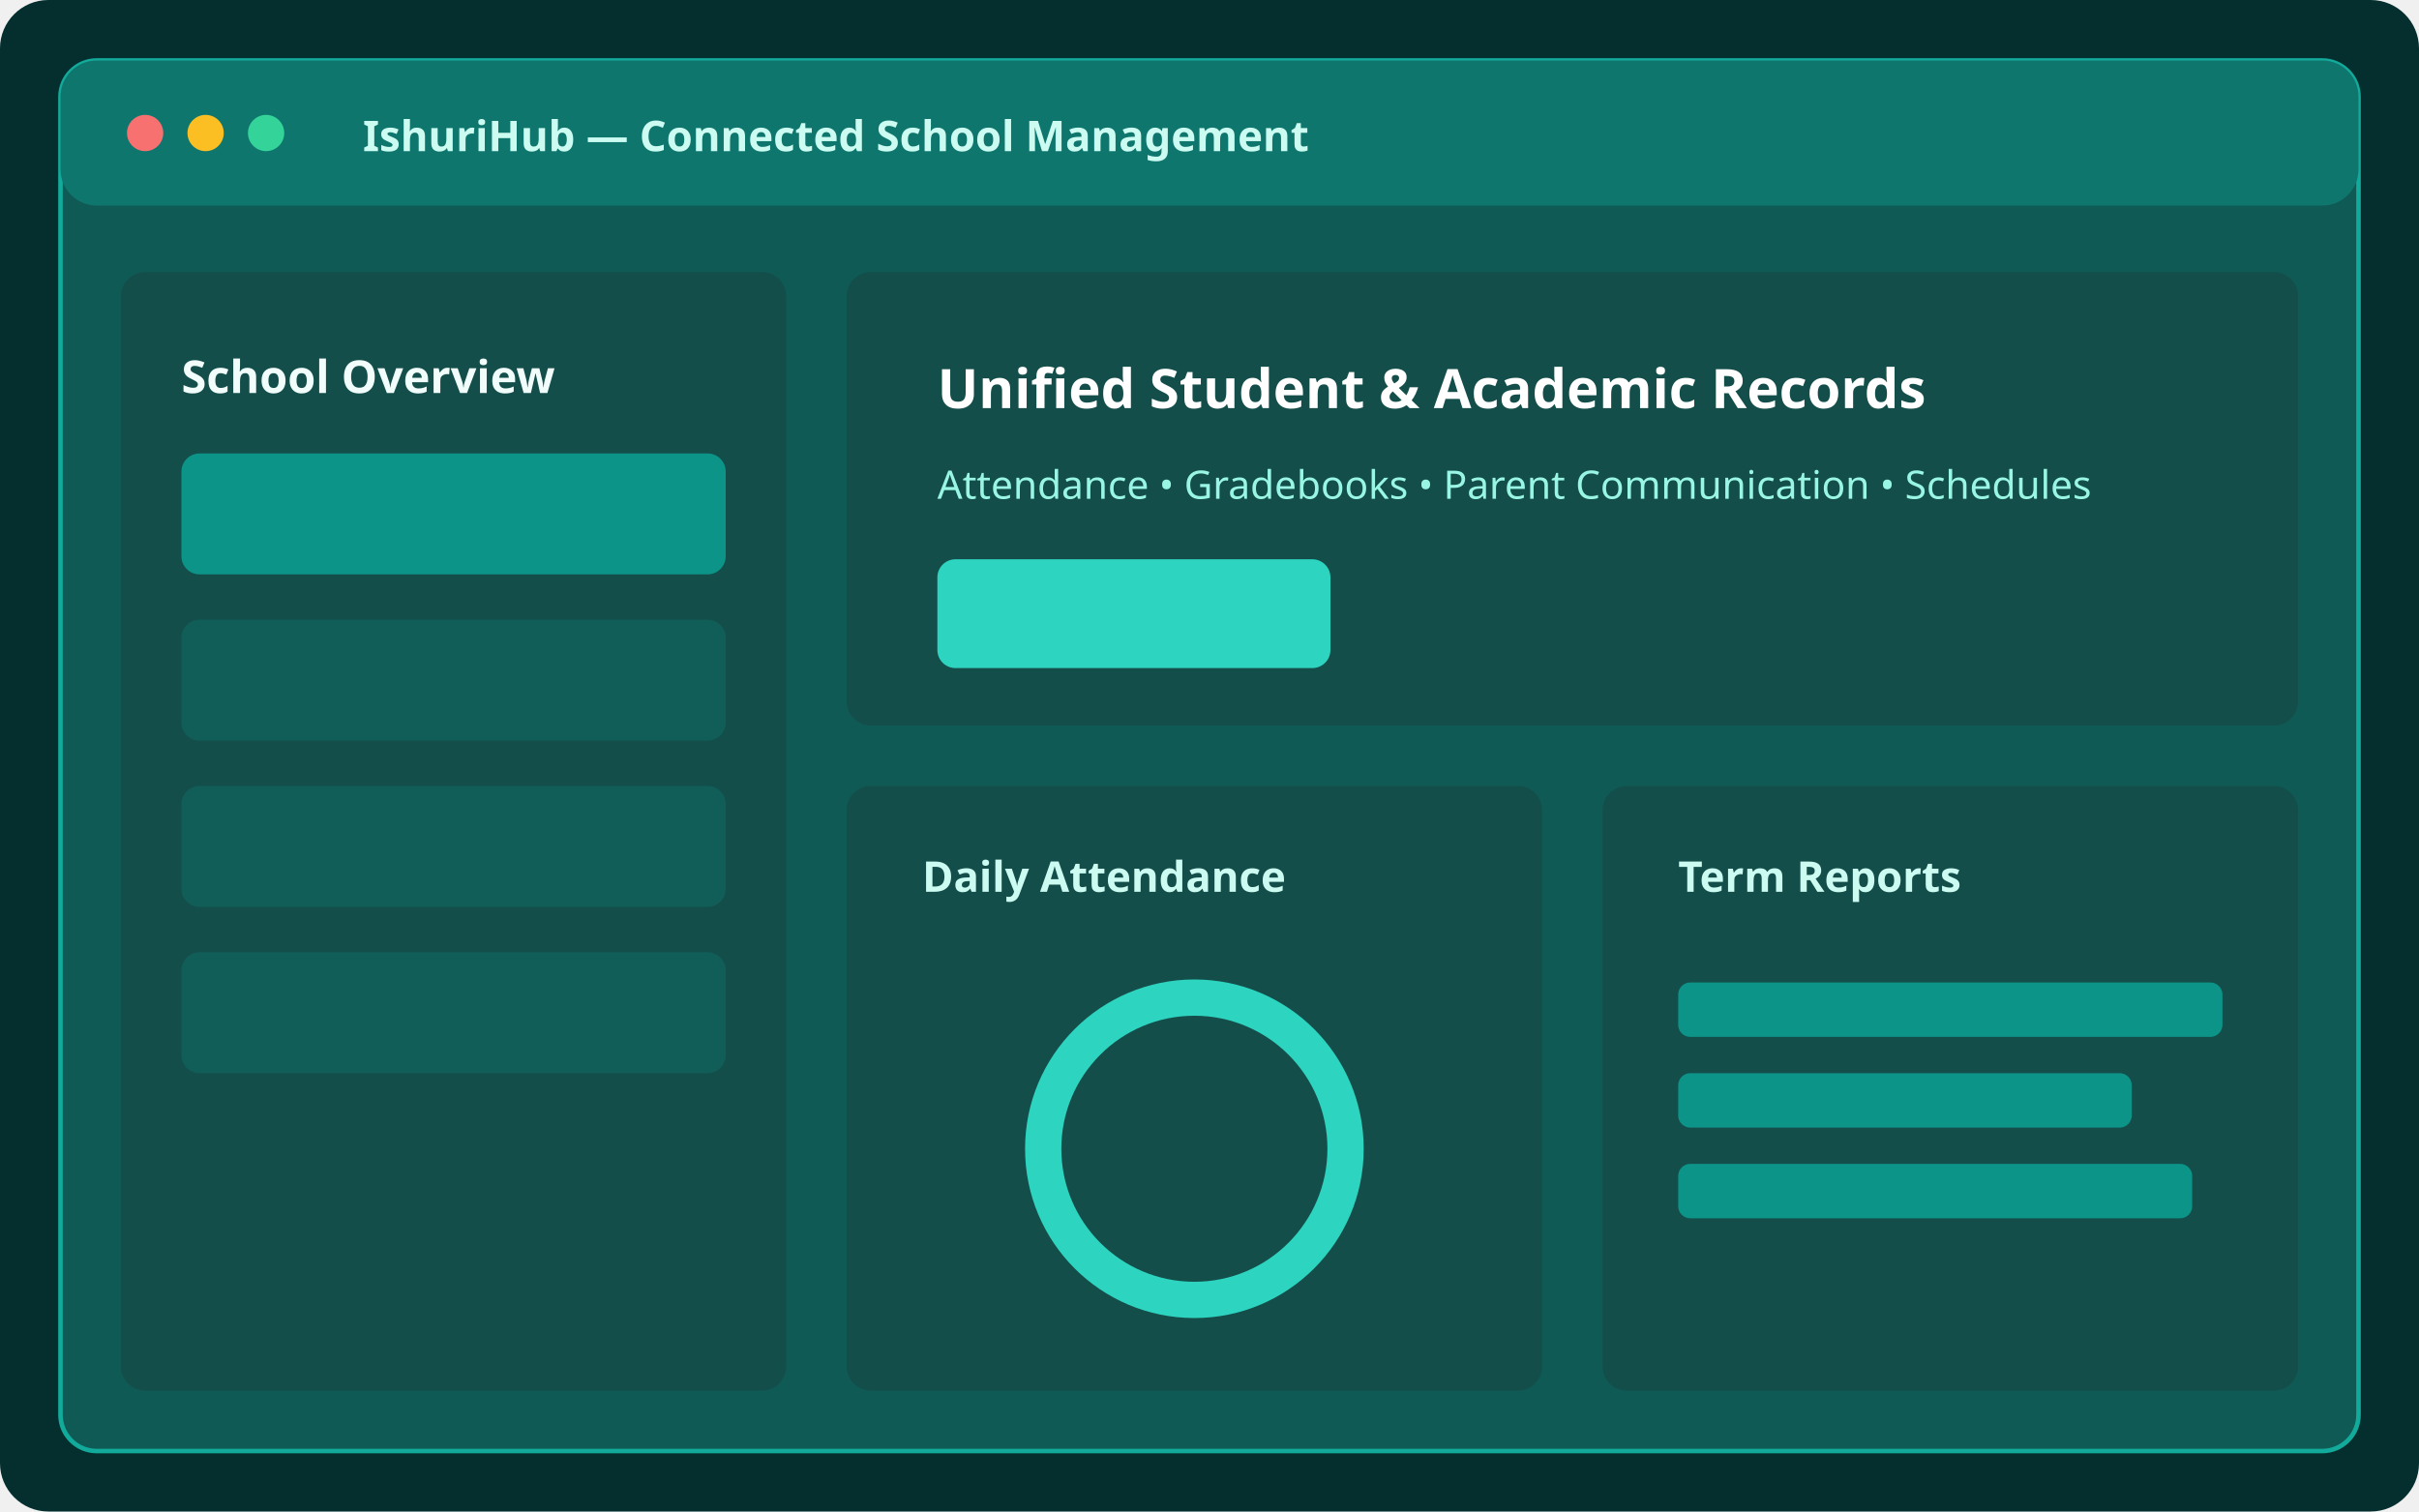
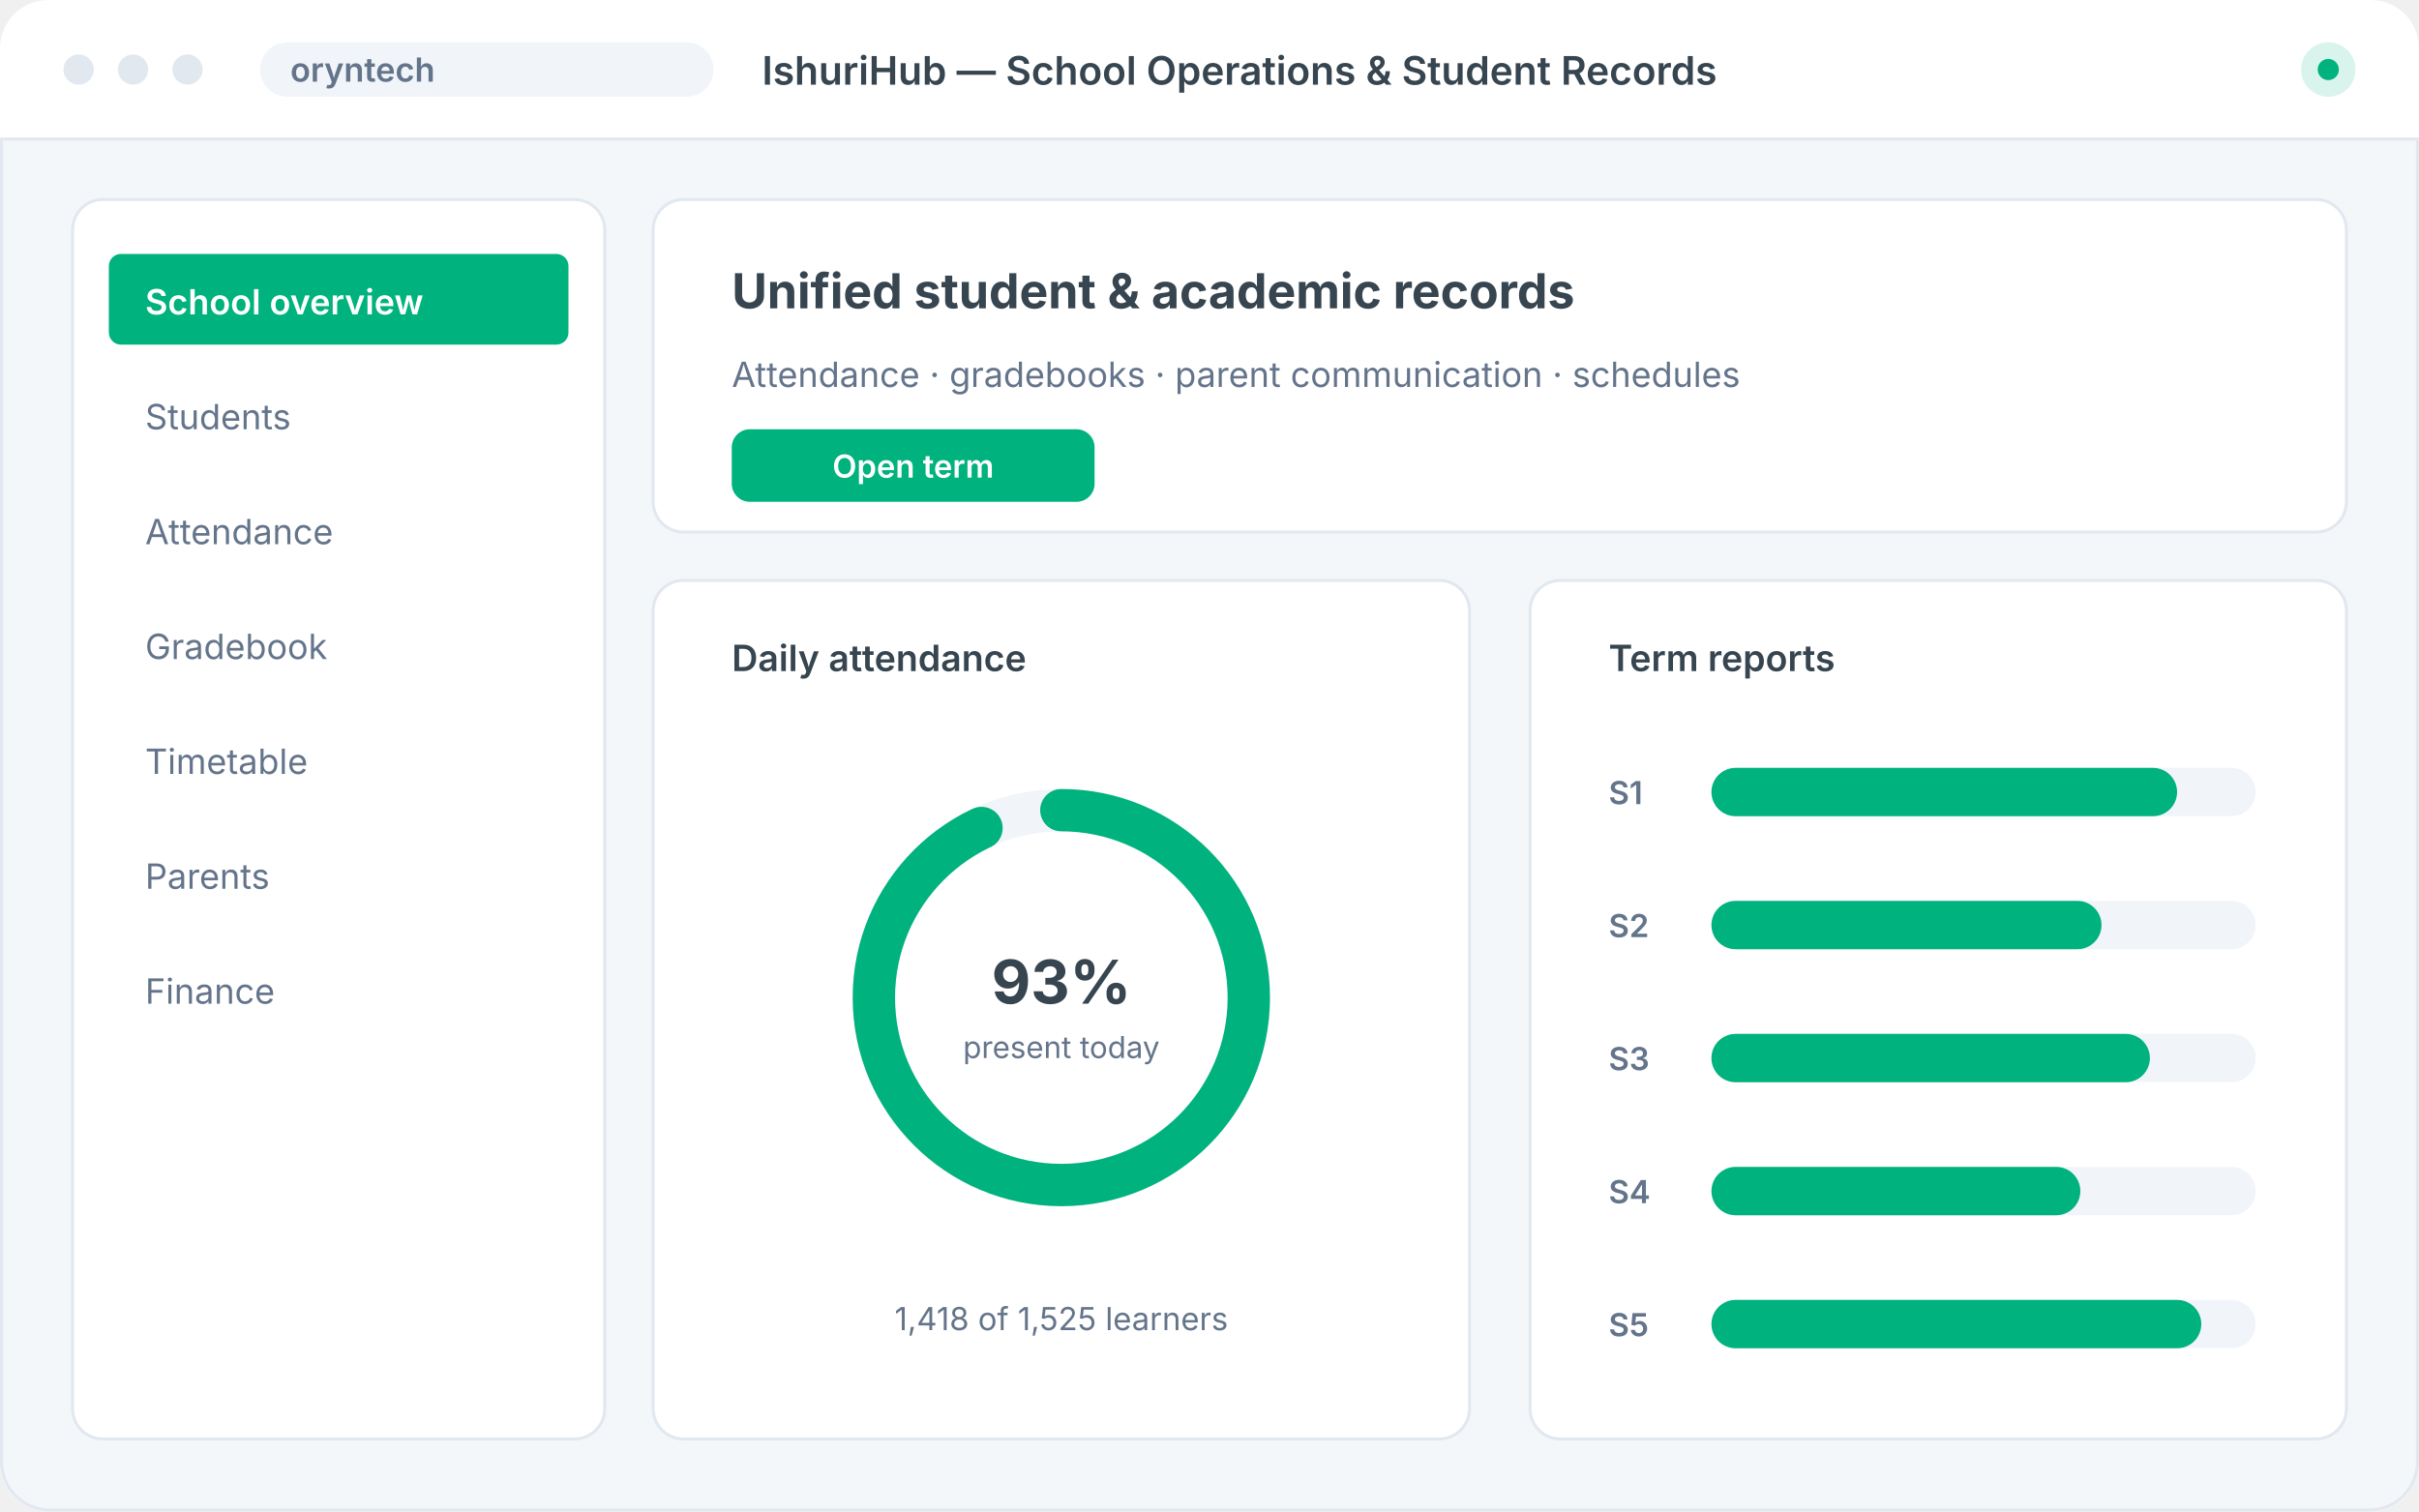
- <svg xmlns="http://www.w3.org/2000/svg" viewBox="0 0 800 500" fill="none">
-   <rect width="800" height="500" rx="16" fill="#042F2E" />
-   <rect x="20" y="20" width="760" height="460" rx="12" fill="#115E59" stroke="#14B8A6" stroke-width="1.5" opacity="0.9" />
-   <rect x="20" y="20" width="760" height="48" rx="12" fill="#0F766E" />
-   <circle cx="48" cy="44" r="6" fill="#F87171" />
-   <circle cx="68" cy="44" r="6" fill="#FBBF24" />
-   <circle cx="88" cy="44" r="6" fill="#34D399" />
-   <text x="120" y="50" font-family="system-ui, sans-serif" font-size="14" font-weight="600" fill="#CCFBF1">IshuriHub — Connected School Management</text>
-   <rect x="40" y="90" width="220" height="370" rx="8" fill="#134E4A" />
-   <text x="60" y="130" font-family="system-ui, sans-serif" font-size="15" font-weight="600" fill="#F0FDFA">School Overview</text>
-   <rect x="60" y="150" width="180" height="40" rx="6" fill="#0D9488" />
-   <rect x="60" y="205" width="180" height="40" rx="6" fill="#115E59" />
-   <rect x="60" y="260" width="180" height="40" rx="6" fill="#115E59" />
-   <rect x="60" y="315" width="180" height="40" rx="6" fill="#115E59" />
-   <rect x="280" y="90" width="480" height="150" rx="8" fill="#134E4A" />
-   <text x="310" y="135" font-family="system-ui, sans-serif" font-size="18" font-weight="bold" fill="#FFFFFF">Unified Student &amp; Academic Records</text>
-   <text x="310" y="165" font-family="system-ui, sans-serif" font-size="13" fill="#99F6E4">Attendance • Gradebooks • Parent Communication • Schedules</text>
-   <rect x="310" y="185" width="130" height="36" rx="6" fill="#2DD4BF" />
-   <rect x="280" y="260" width="230" height="200" rx="8" fill="#134E4A" />
-   <text x="305" y="295" font-family="system-ui, sans-serif" font-size="14" font-weight="600" fill="#CCFBF1">Daily Attendance</text>
-   <circle cx="395" cy="380" r="50" stroke="#2DD4BF" stroke-width="12" fill="none" />
-   <rect x="530" y="260" width="230" height="200" rx="8" fill="#134E4A" />
-   <text x="555" y="295" font-family="system-ui, sans-serif" font-size="14" font-weight="600" fill="#CCFBF1">Term Reports</text>
-   <rect x="555" y="325" width="180" height="18" rx="4" fill="#0D9488" />
-   <rect x="555" y="355" width="150" height="18" rx="4" fill="#0D9488" />
-   <rect x="555" y="385" width="170" height="18" rx="4" fill="#0D9488" />
+ <svg xmlns="http://www.w3.org/2000/svg" viewBox="0 0 800 500" width="800" height="500" role="img" fill="none">
+   <rect width="800" height="500" rx="16" fill="#f4f7fa" />
+   <rect x="0.5" y="0.5" width="799" height="499" rx="16" fill="none" stroke="#e2e8f0" />
+   <path d="M0 16a16 16 0 0 1 16-16h768a16 16 0 0 1 16 16v30H0z" fill="#ffffff" />
+   <line x1="0" y1="46" x2="800" y2="46" stroke="#e2e8f0" />
+   <circle cx="26" cy="23" r="5" fill="#e2e8f0" />
+   <circle cx="44" cy="23" r="5" fill="#e2e8f0" />
+   <circle cx="62" cy="23" r="5" fill="#e2e8f0" />
+   <rect x="86" y="14" width="150" height="18" rx="9" fill="#f1f5f9" />
+   <text x="96" y="27" font-family="system-ui, -apple-system, 'Segoe UI', sans-serif" font-size="11" font-weight="600" fill="#64748b" text-anchor="start">oryntech</text>
+   <text x="252" y="28" font-family="system-ui, -apple-system, 'Segoe UI', sans-serif" font-size="13" font-weight="600" fill="#36454f" text-anchor="start">IshuriHub — School Operations &amp; Student Records</text>
+   <circle cx="770" cy="23" r="9" fill="#00b27d" opacity="0.15" />
+   <circle cx="770" cy="23" r="3.5" fill="#00b27d" />
+   <rect x="24" y="66" width="176" height="410" rx="10" fill="#ffffff" stroke="#e2e8f0" stroke-width="1" />
+   <rect x="36" y="84" width="152" height="30" rx="4" fill="#00b27d" />
+   <text x="48" y="104" font-family="system-ui, -apple-system, 'Segoe UI', sans-serif" font-size="11.5" font-weight="600" fill="#ffffff" text-anchor="start">School overview</text>
+   <text x="48" y="142" font-family="system-ui, -apple-system, 'Segoe UI', sans-serif" font-size="11.5" font-weight="400" fill="#64748b" text-anchor="start">Students</text>
+   <text x="48" y="180" font-family="system-ui, -apple-system, 'Segoe UI', sans-serif" font-size="11.5" font-weight="400" fill="#64748b" text-anchor="start">Attendance</text>
+   <text x="48" y="218" font-family="system-ui, -apple-system, 'Segoe UI', sans-serif" font-size="11.5" font-weight="400" fill="#64748b" text-anchor="start">Gradebook</text>
+   <text x="48" y="256" font-family="system-ui, -apple-system, 'Segoe UI', sans-serif" font-size="11.5" font-weight="400" fill="#64748b" text-anchor="start">Timetable</text>
+   <text x="48" y="294" font-family="system-ui, -apple-system, 'Segoe UI', sans-serif" font-size="11.5" font-weight="400" fill="#64748b" text-anchor="start">Parents</text>
+   <text x="48" y="332" font-family="system-ui, -apple-system, 'Segoe UI', sans-serif" font-size="11.5" font-weight="400" fill="#64748b" text-anchor="start">Finance</text>
+   <rect x="216" y="66" width="560" height="110" rx="10" fill="#ffffff" stroke="#e2e8f0" stroke-width="1" />
+   <text x="242" y="102" font-family="system-ui, -apple-system, 'Segoe UI', sans-serif" font-size="16" font-weight="700" fill="#36454f" text-anchor="start">Unified student &amp; academic records</text>
+   <text x="242" y="128" font-family="system-ui, -apple-system, 'Segoe UI', sans-serif" font-size="11.5" font-weight="400" fill="#64748b" text-anchor="start">Attendance · gradebooks · parent communication · schedules</text>
+   <rect x="242" y="142" width="120" height="24" rx="6" fill="#00b27d" />
+   <text x="302" y="158" font-family="system-ui, -apple-system, 'Segoe UI', sans-serif" font-size="10.5" font-weight="600" fill="#ffffff" text-anchor="middle">Open term</text>
+   <rect x="216" y="192" width="270" height="284" rx="10" fill="#ffffff" stroke="#e2e8f0" stroke-width="1" />
+   <text x="242" y="222" font-family="system-ui, -apple-system, 'Segoe UI', sans-serif" font-size="12" font-weight="600" fill="#36454f" text-anchor="start">Daily attendance</text>
+   <circle cx="351" cy="330" r="62" fill="none" stroke="#f1f5f9" stroke-width="14" />
+   <circle cx="351" cy="330" r="62" fill="none" stroke="#00b27d" stroke-width="14" stroke-linecap="round" stroke-dasharray="362.3 389.6" transform="rotate(-90 351 330)" />
+   <text x="351" y="332" font-family="system-ui, -apple-system, 'Segoe UI', sans-serif" font-size="20" font-weight="700" fill="#36454f" text-anchor="middle">93%</text>
+   <text x="351" y="350" font-family="system-ui, -apple-system, 'Segoe UI', sans-serif" font-size="10" font-weight="400" fill="#64748b" text-anchor="middle">present today</text>
+   <text x="351" y="440" font-family="system-ui, -apple-system, 'Segoe UI', sans-serif" font-size="10.5" font-weight="400" fill="#64748b" text-anchor="middle">1,418 of 1,525 learners</text>
+   <rect x="506" y="192" width="270" height="284" rx="10" fill="#ffffff" stroke="#e2e8f0" stroke-width="1" />
+   <text x="532" y="222" font-family="system-ui, -apple-system, 'Segoe UI', sans-serif" font-size="12" font-weight="600" fill="#36454f" text-anchor="start">Term reports</text>
+   <text x="532" y="266" font-family="system-ui, -apple-system, 'Segoe UI', sans-serif" font-size="10.5" font-weight="600" fill="#64748b" text-anchor="start">S1</text>
+   <rect x="566" y="254" width="180" height="16" rx="8" fill="#f1f5f9" />
+   <rect x="566" y="254" width="154" height="16" rx="8" fill="#00b27d" />
+   <text x="532" y="310" font-family="system-ui, -apple-system, 'Segoe UI', sans-serif" font-size="10.5" font-weight="600" fill="#64748b" text-anchor="start">S2</text>
+   <rect x="566" y="298" width="180" height="16" rx="8" fill="#f1f5f9" />
+   <rect x="566" y="298" width="129" height="16" rx="8" fill="#00b27d" />
+   <text x="532" y="354" font-family="system-ui, -apple-system, 'Segoe UI', sans-serif" font-size="10.5" font-weight="600" fill="#64748b" text-anchor="start">S3</text>
+   <rect x="566" y="342" width="180" height="16" rx="8" fill="#f1f5f9" />
+   <rect x="566" y="342" width="145" height="16" rx="8" fill="#00b27d" />
+   <text x="532" y="398" font-family="system-ui, -apple-system, 'Segoe UI', sans-serif" font-size="10.5" font-weight="600" fill="#64748b" text-anchor="start">S4</text>
+   <rect x="566" y="386" width="180" height="16" rx="8" fill="#f1f5f9" />
+   <rect x="566" y="386" width="122" height="16" rx="8" fill="#00b27d" />
+   <text x="532" y="442" font-family="system-ui, -apple-system, 'Segoe UI', sans-serif" font-size="10.5" font-weight="600" fill="#64748b" text-anchor="start">S5</text>
+   <rect x="566" y="430" width="180" height="16" rx="8" fill="#f1f5f9" />
+   <rect x="566" y="430" width="162" height="16" rx="8" fill="#00b27d" />
</svg>
